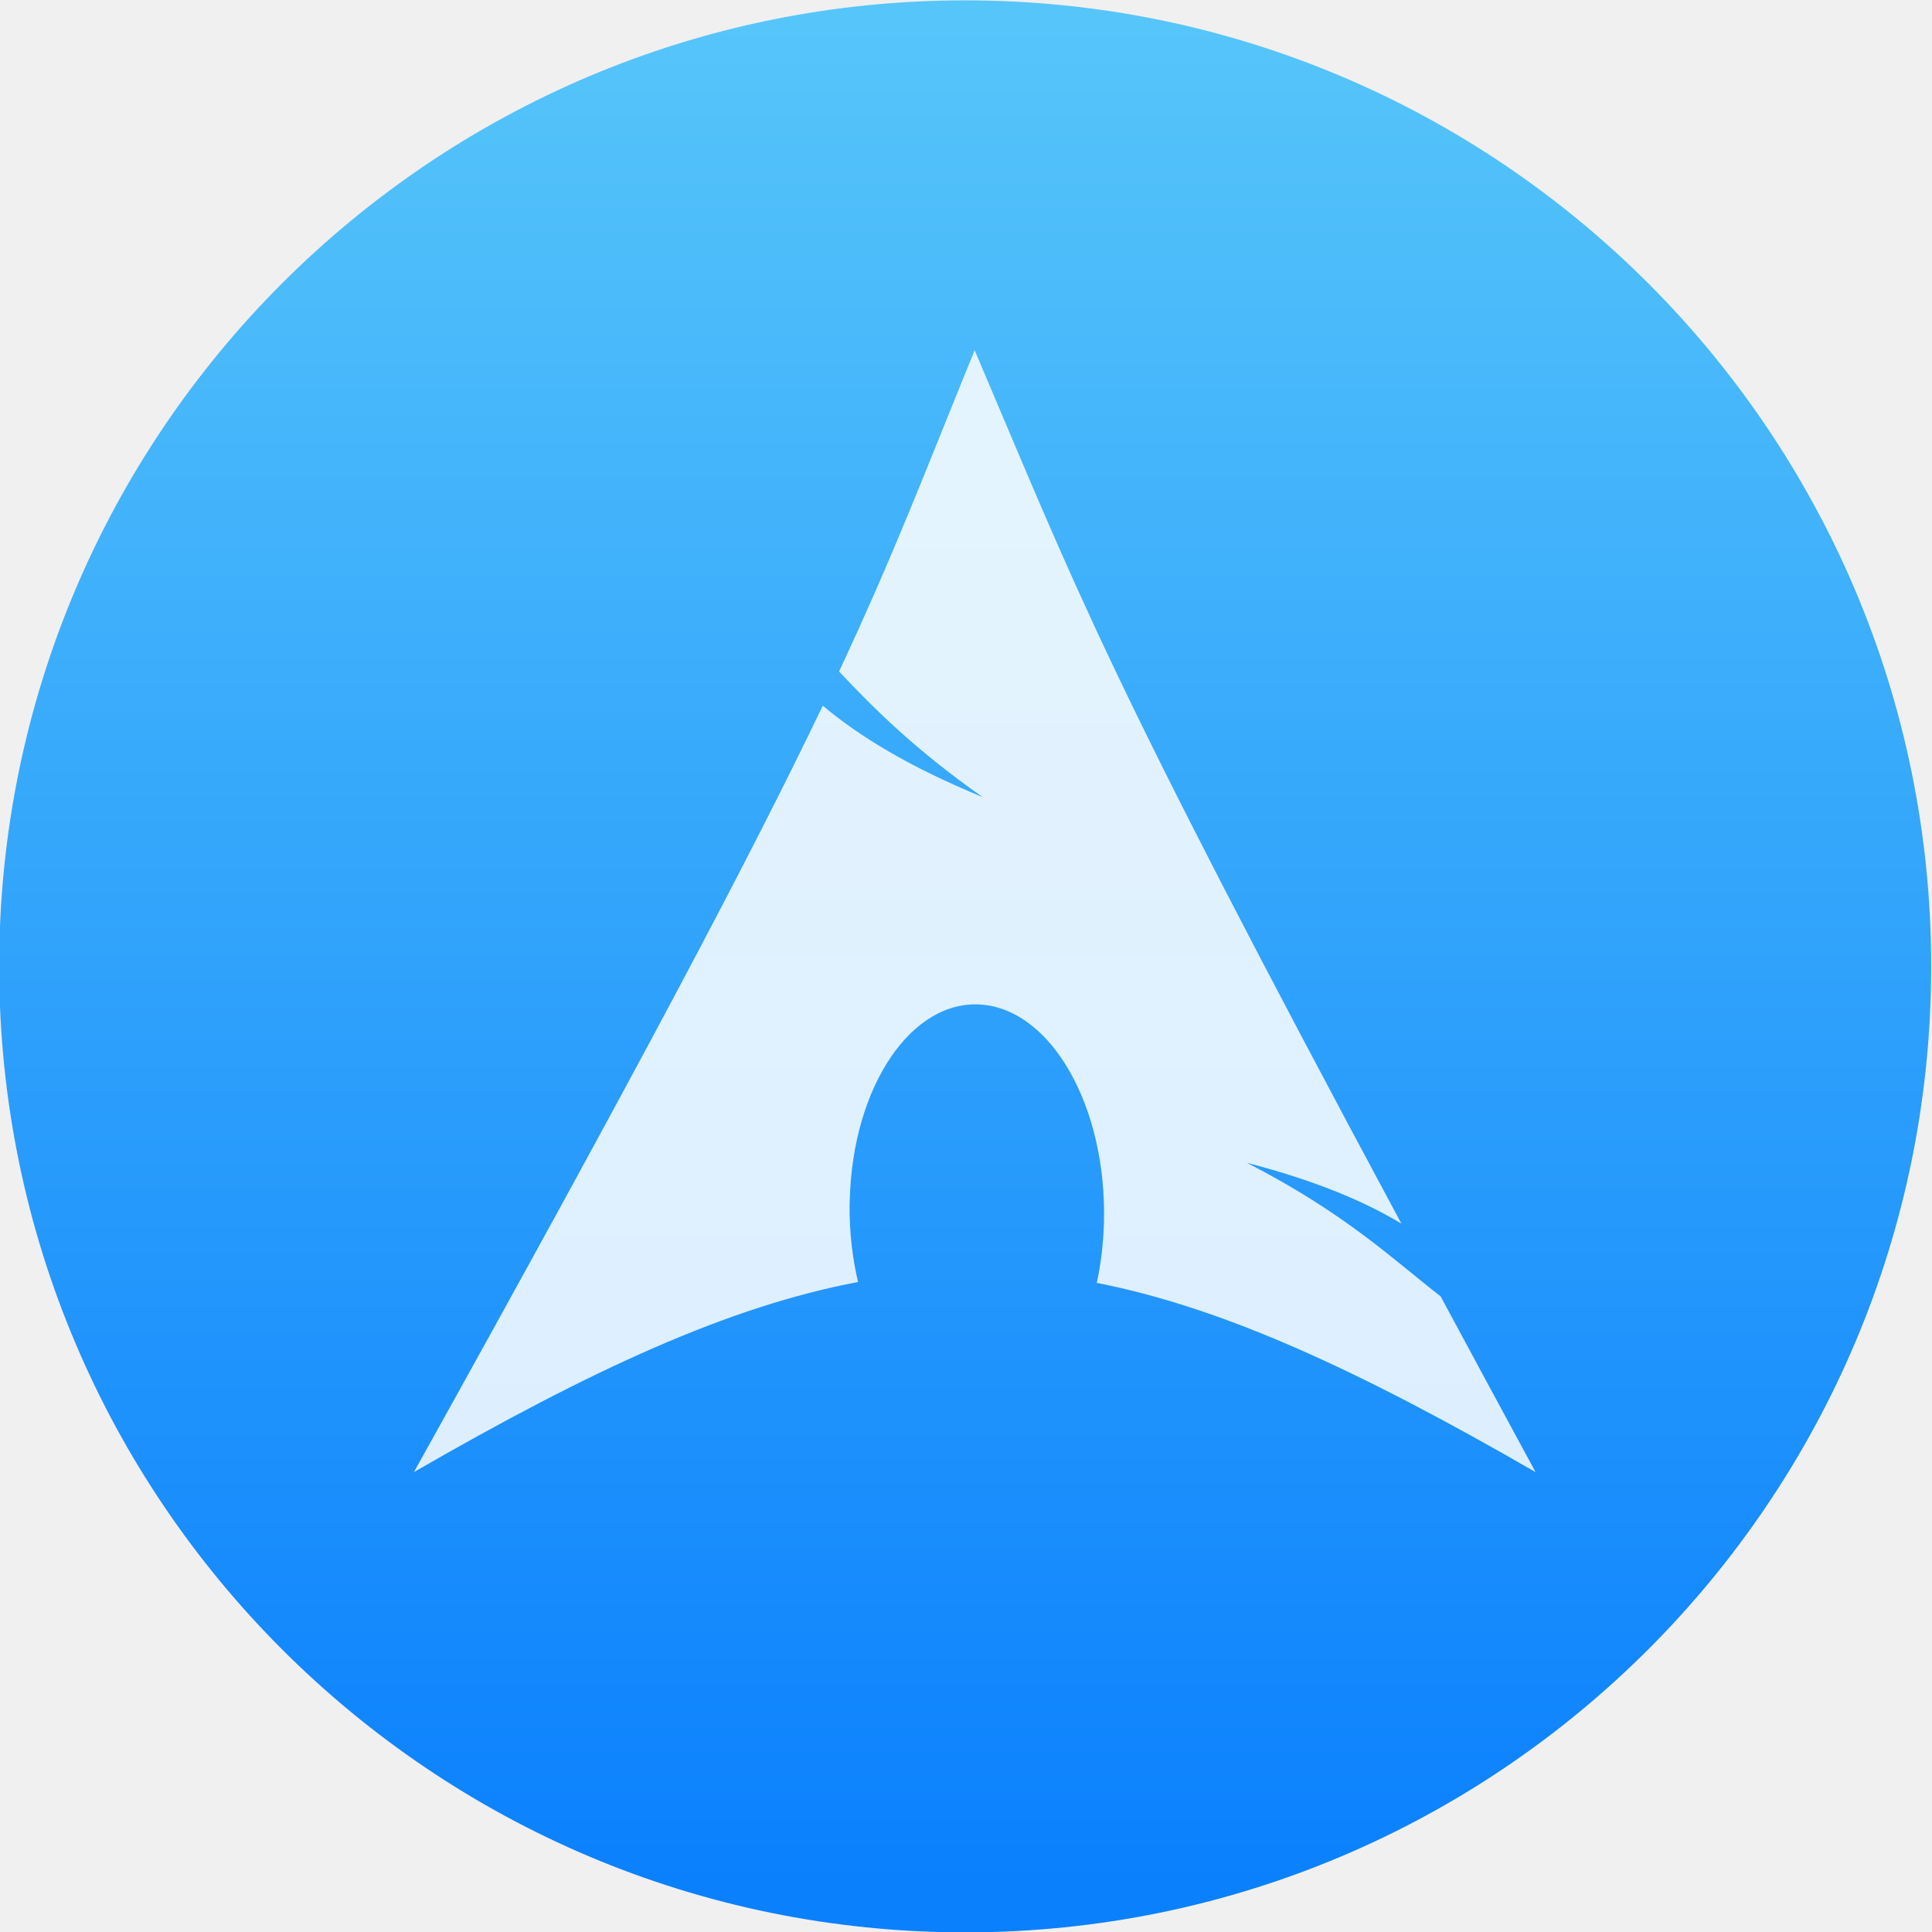
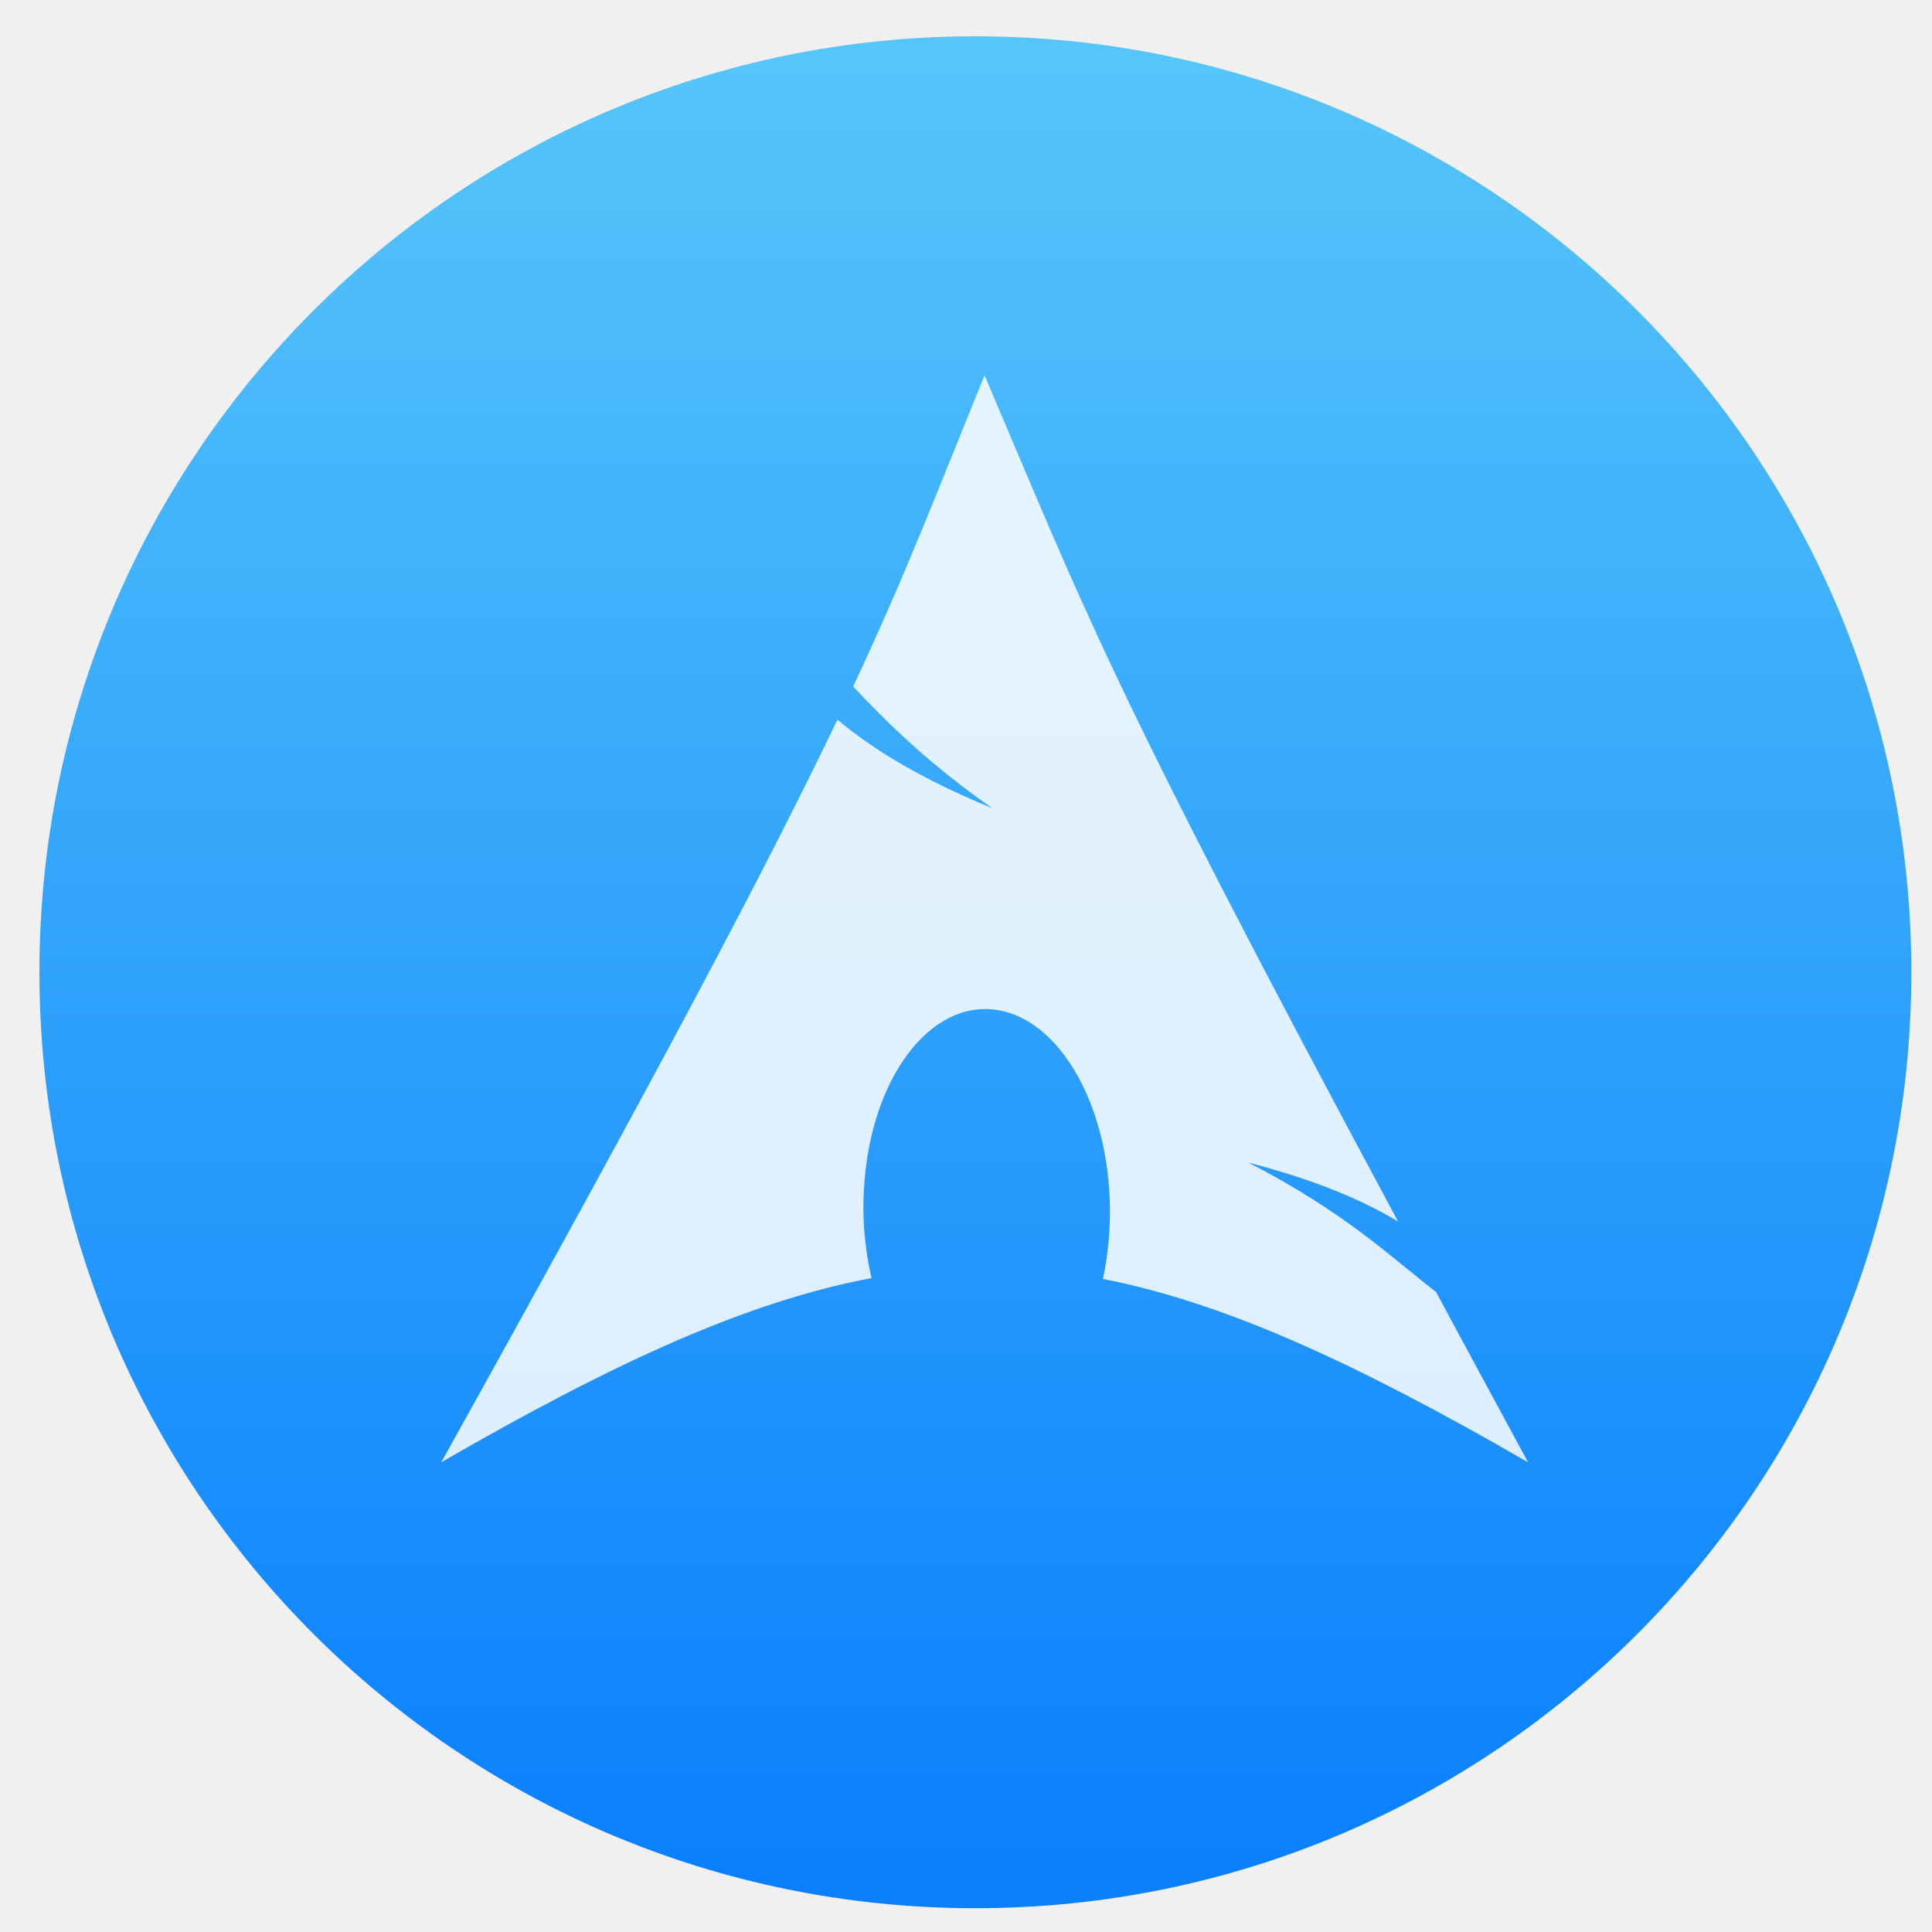
<svg xmlns="http://www.w3.org/2000/svg" xmlns:ns2="http://www.openswatchbook.org/uri/2009/osb" xmlns:xlink="http://www.w3.org/1999/xlink" width="48" height="48" id="svg5453" version="1.1">
  <defs id="defs5455">
    <linearGradient id="linearGradient4232">
      <stop id="stop4234-0" offset="0" style="stop-color:#3889e9;stop-opacity:1" />
      <stop id="stop4236" offset="1" style="stop-color:#5ea5fb;stop-opacity:1" />
    </linearGradient>
    <linearGradient xlink:href="#linearGradient4232" id="linearGradient3426" x1="399.571" y1="545.798" x2="399.571" y2="517.798" gradientUnits="userSpaceOnUse" />
    <linearGradient xlink:href="#linearGradient4264" id="linearGradient4181" gradientUnits="userSpaceOnUse" x1="399.994" y1="545.139" x2="399.994" y2="518.139" />
    <style type="text/css" id="current-color-scheme">.ColorScheme-Text {
        color:#31363b;
      }
      .ColorScheme-Background{
        color:#eff0f1;
      }
      .ColorScheme-ViewText {
        color:#31363b;
      }
      .ColorScheme-ViewBackground{
        color:#fcfcfc;
      }
      .ColorScheme-ViewHover {
        color:#3daee9;
      }
      .ColorScheme-ViewFocus{
        color:#3daee9;
      }
      .ColorScheme-ButtonText {
        color:#31363b;
      }
      .ColorScheme-ButtonBackground{
        color:#eff0f1;
      }
      .ColorScheme-ButtonHover {
        color:#3daee9;
      }
      .ColorScheme-ButtonFocus{
        color:#3daee9;
      }</style>
    <style type="text/css" id="current-color-scheme-8">.ColorScheme-Text {
        color:#31363b;
      }
      .ColorScheme-Background{
        color:#eff0f1;
      }
      .ColorScheme-ViewText {
        color:#31363b;
      }
      .ColorScheme-ViewBackground{
        color:#fcfcfc;
      }
      .ColorScheme-ViewHover {
        color:#3daee9;
      }
      .ColorScheme-ViewFocus{
        color:#3daee9;
      }
      .ColorScheme-ButtonText {
        color:#31363b;
      }
      .ColorScheme-ButtonBackground{
        color:#eff0f1;
      }
      .ColorScheme-ButtonHover {
        color:#3daee9;
      }
      .ColorScheme-ButtonFocus{
        color:#3daee9;
      }</style>
    <style type="text/css" id="current-color-scheme-7">.ColorScheme-Text {
        color:#31363b;
      }
      .ColorScheme-Background{
        color:#eff0f1;
      }
      .ColorScheme-ViewText {
        color:#31363b;
      }
      .ColorScheme-ViewBackground{
        color:#fcfcfc;
      }
      .ColorScheme-ViewHover {
        color:#3daee9;
      }
      .ColorScheme-ViewFocus{
        color:#3daee9;
      }
      .ColorScheme-ButtonText {
        color:#31363b;
      }
      .ColorScheme-ButtonBackground{
        color:#eff0f1;
      }
      .ColorScheme-ButtonHover {
        color:#3daee9;
      }
      .ColorScheme-ButtonFocus{
        color:#3daee9;
      }</style>
    <linearGradient id="linearGradient4264">
      <stop id="stop4266" offset="0" style="stop-color:#0a80fd;stop-opacity:1" />
      <stop id="stop4268" offset="1" style="stop-color:#56c5fa;stop-opacity:1" />
    </linearGradient>
    <linearGradient id="linearGradient4207" ns2:paint="gradient">
      <stop style="stop-color:#3498db;stop-opacity:1;" offset="0" id="stop3371" />
      <stop style="stop-color:#3498db;stop-opacity:0;" offset="1" id="stop3373" />
    </linearGradient>
  </defs>
  <g id="layer1" transform="translate(-384.5714,-499.798)">
-     <g id="g4471" transform="matrix(1.128201,0,0,1.128201,21.00669,-69.06646)">
+     <g id="g4471" transform="matrix(1.093122,0,0,1.093122,33.31037,-50.48605)">
      <g id="layer1-39" transform="matrix(1.544482,0,0,1.544482,-275.3843,-295.8085)" />
      <g id="g4320" transform="matrix(0.9838189,0,0,0.9838189,5.565119,8.394858)" style="stroke:none">
        <g style="stroke:none;stroke-width:1.3;stroke-miterlimit:4;stroke-dasharray:none;stroke-opacity:1" transform="matrix(1.544482,0,0,1.544482,-275.1754,-295.7388)" id="layer1-3">
-           <circle style="opacity:1;fill:url(#linearGradient4181);fill-opacity:1;stroke:none;stroke-width:0.941;stroke-miterlimit:4;stroke-dasharray:none;stroke-dashoffset:0;stroke-opacity:1" id="path3377" cx="400.571" cy="531.798" r="14" />
+           <circle style="opacity:1;fill:url(#linearGradient4181);fill-opacity:1.0;stroke:none;stroke-width:0.941;stroke-miterlimit:4;stroke-dasharray:none;stroke-dashoffset:0;stroke-opacity:1" id="path3377" cx="400.571" cy="531.798" r="14" />
          <circle r="0" cy="531.798" cx="400.571" id="ellipse4233" style="opacity:1;fill:url(#linearGradient3426);fill-opacity:1;stroke:none;stroke-width:1.3;stroke-miterlimit:4;stroke-dasharray:none;stroke-dashoffset:0;stroke-opacity:1" />
        </g>
      </g>
      <g transform="matrix(0.9148109,0,0,0.9148109,-162.9846,-245.5106)" id="layer1-2" style="fill:#ffffff;fill-opacity:0.85">
        <g transform="translate(-120.106,41.913)" id="layer1-6" style="fill:#ffffff;fill-opacity:0.85">
          <path d="m 673.991,786.067 c -1.202,2.947 -1.927,4.875 -3.265,7.734 0.82,0.87 1.828,1.883 3.463,3.027 -1.758,-0.724 -2.958,-1.45 -3.854,-2.204 -1.713,3.574 -4.396,8.665 -9.842,18.449 4.28,-2.471 7.597,-3.994 10.69,-4.575 -0.133,-0.571 -0.208,-1.189 -0.203,-1.833 l 0.004,-0.137 c 0.068,-2.742 1.494,-4.851 3.184,-4.707 1.69,0.143 3.003,2.483 2.935,5.225 -0.013,0.516 -0.071,1.012 -0.173,1.473 3.058,0.598 6.341,2.118 10.563,4.555 -0.833,-1.533 -1.576,-2.914 -2.285,-4.23 -1.118,-0.866 -2.284,-1.994 -4.662,-3.215 1.635,0.425 2.805,0.915 3.717,1.463 -7.215,-13.433 -7.799,-15.218 -10.273,-21.024 z" style="fill:#ffffff;fill-opacity:0.85;fill-rule:evenodd;enable-background:new" id="path4071" />
        </g>
      </g>
    </g>
  </g>
</svg>
